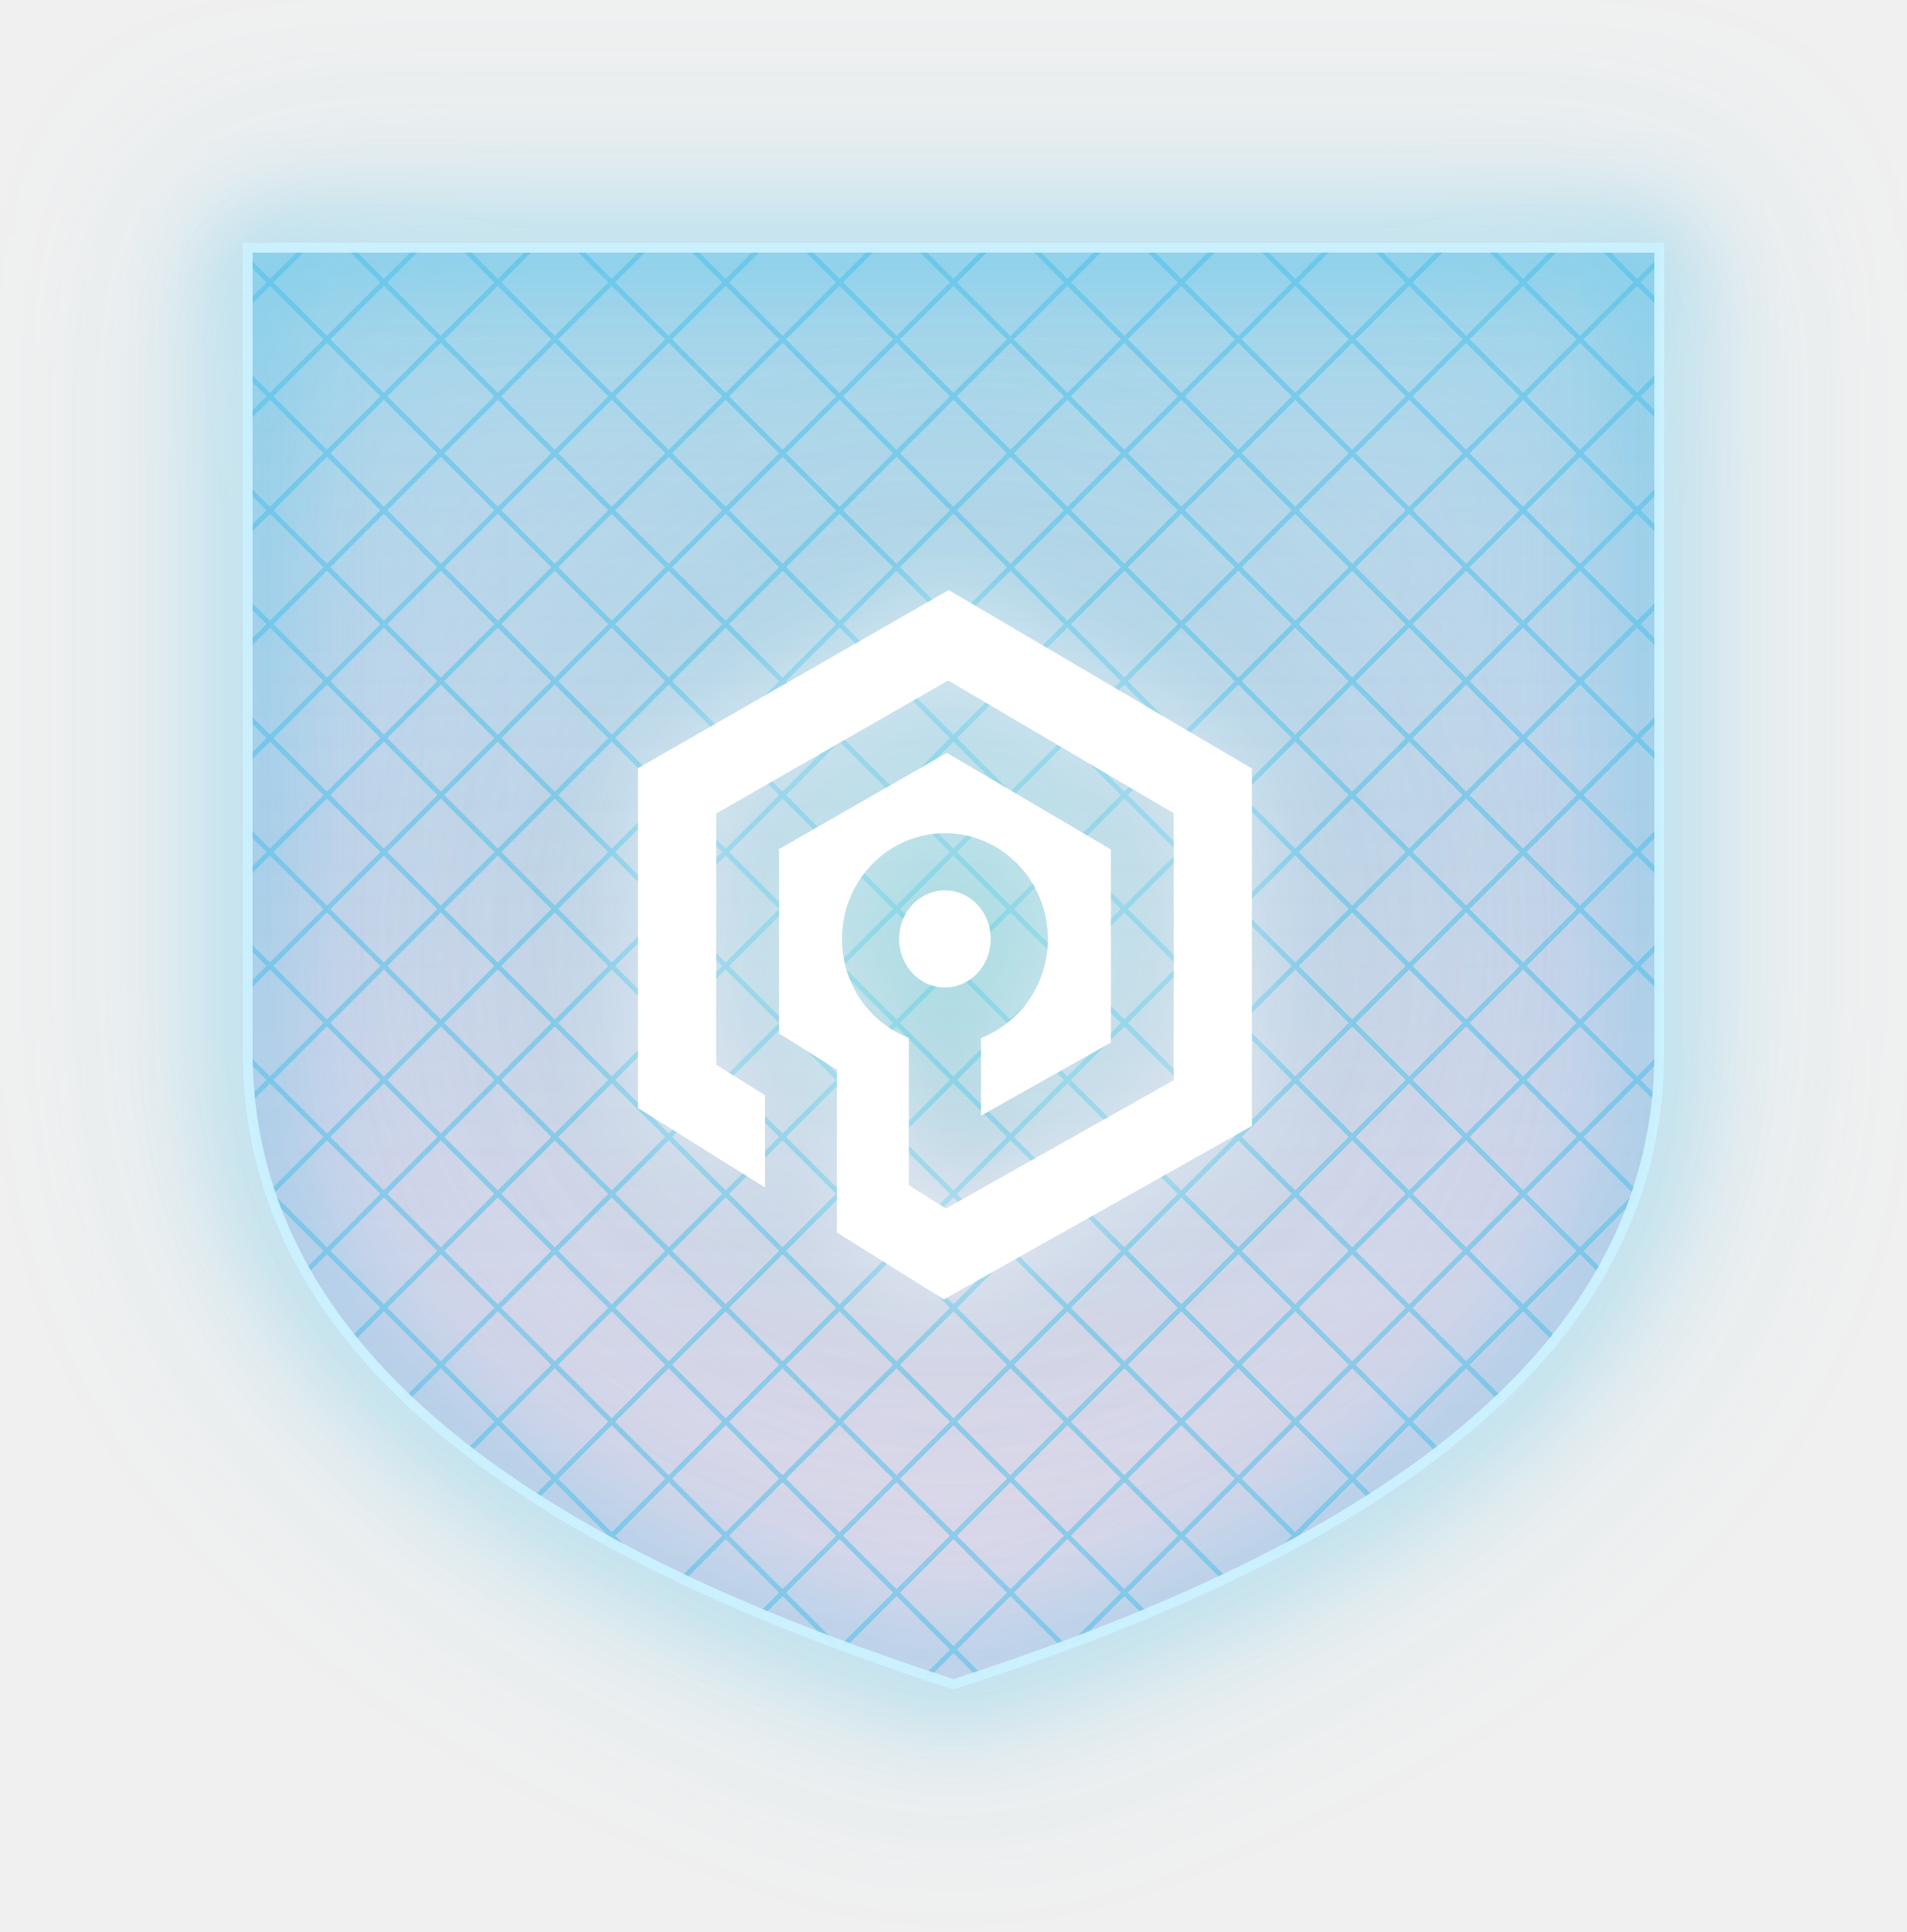
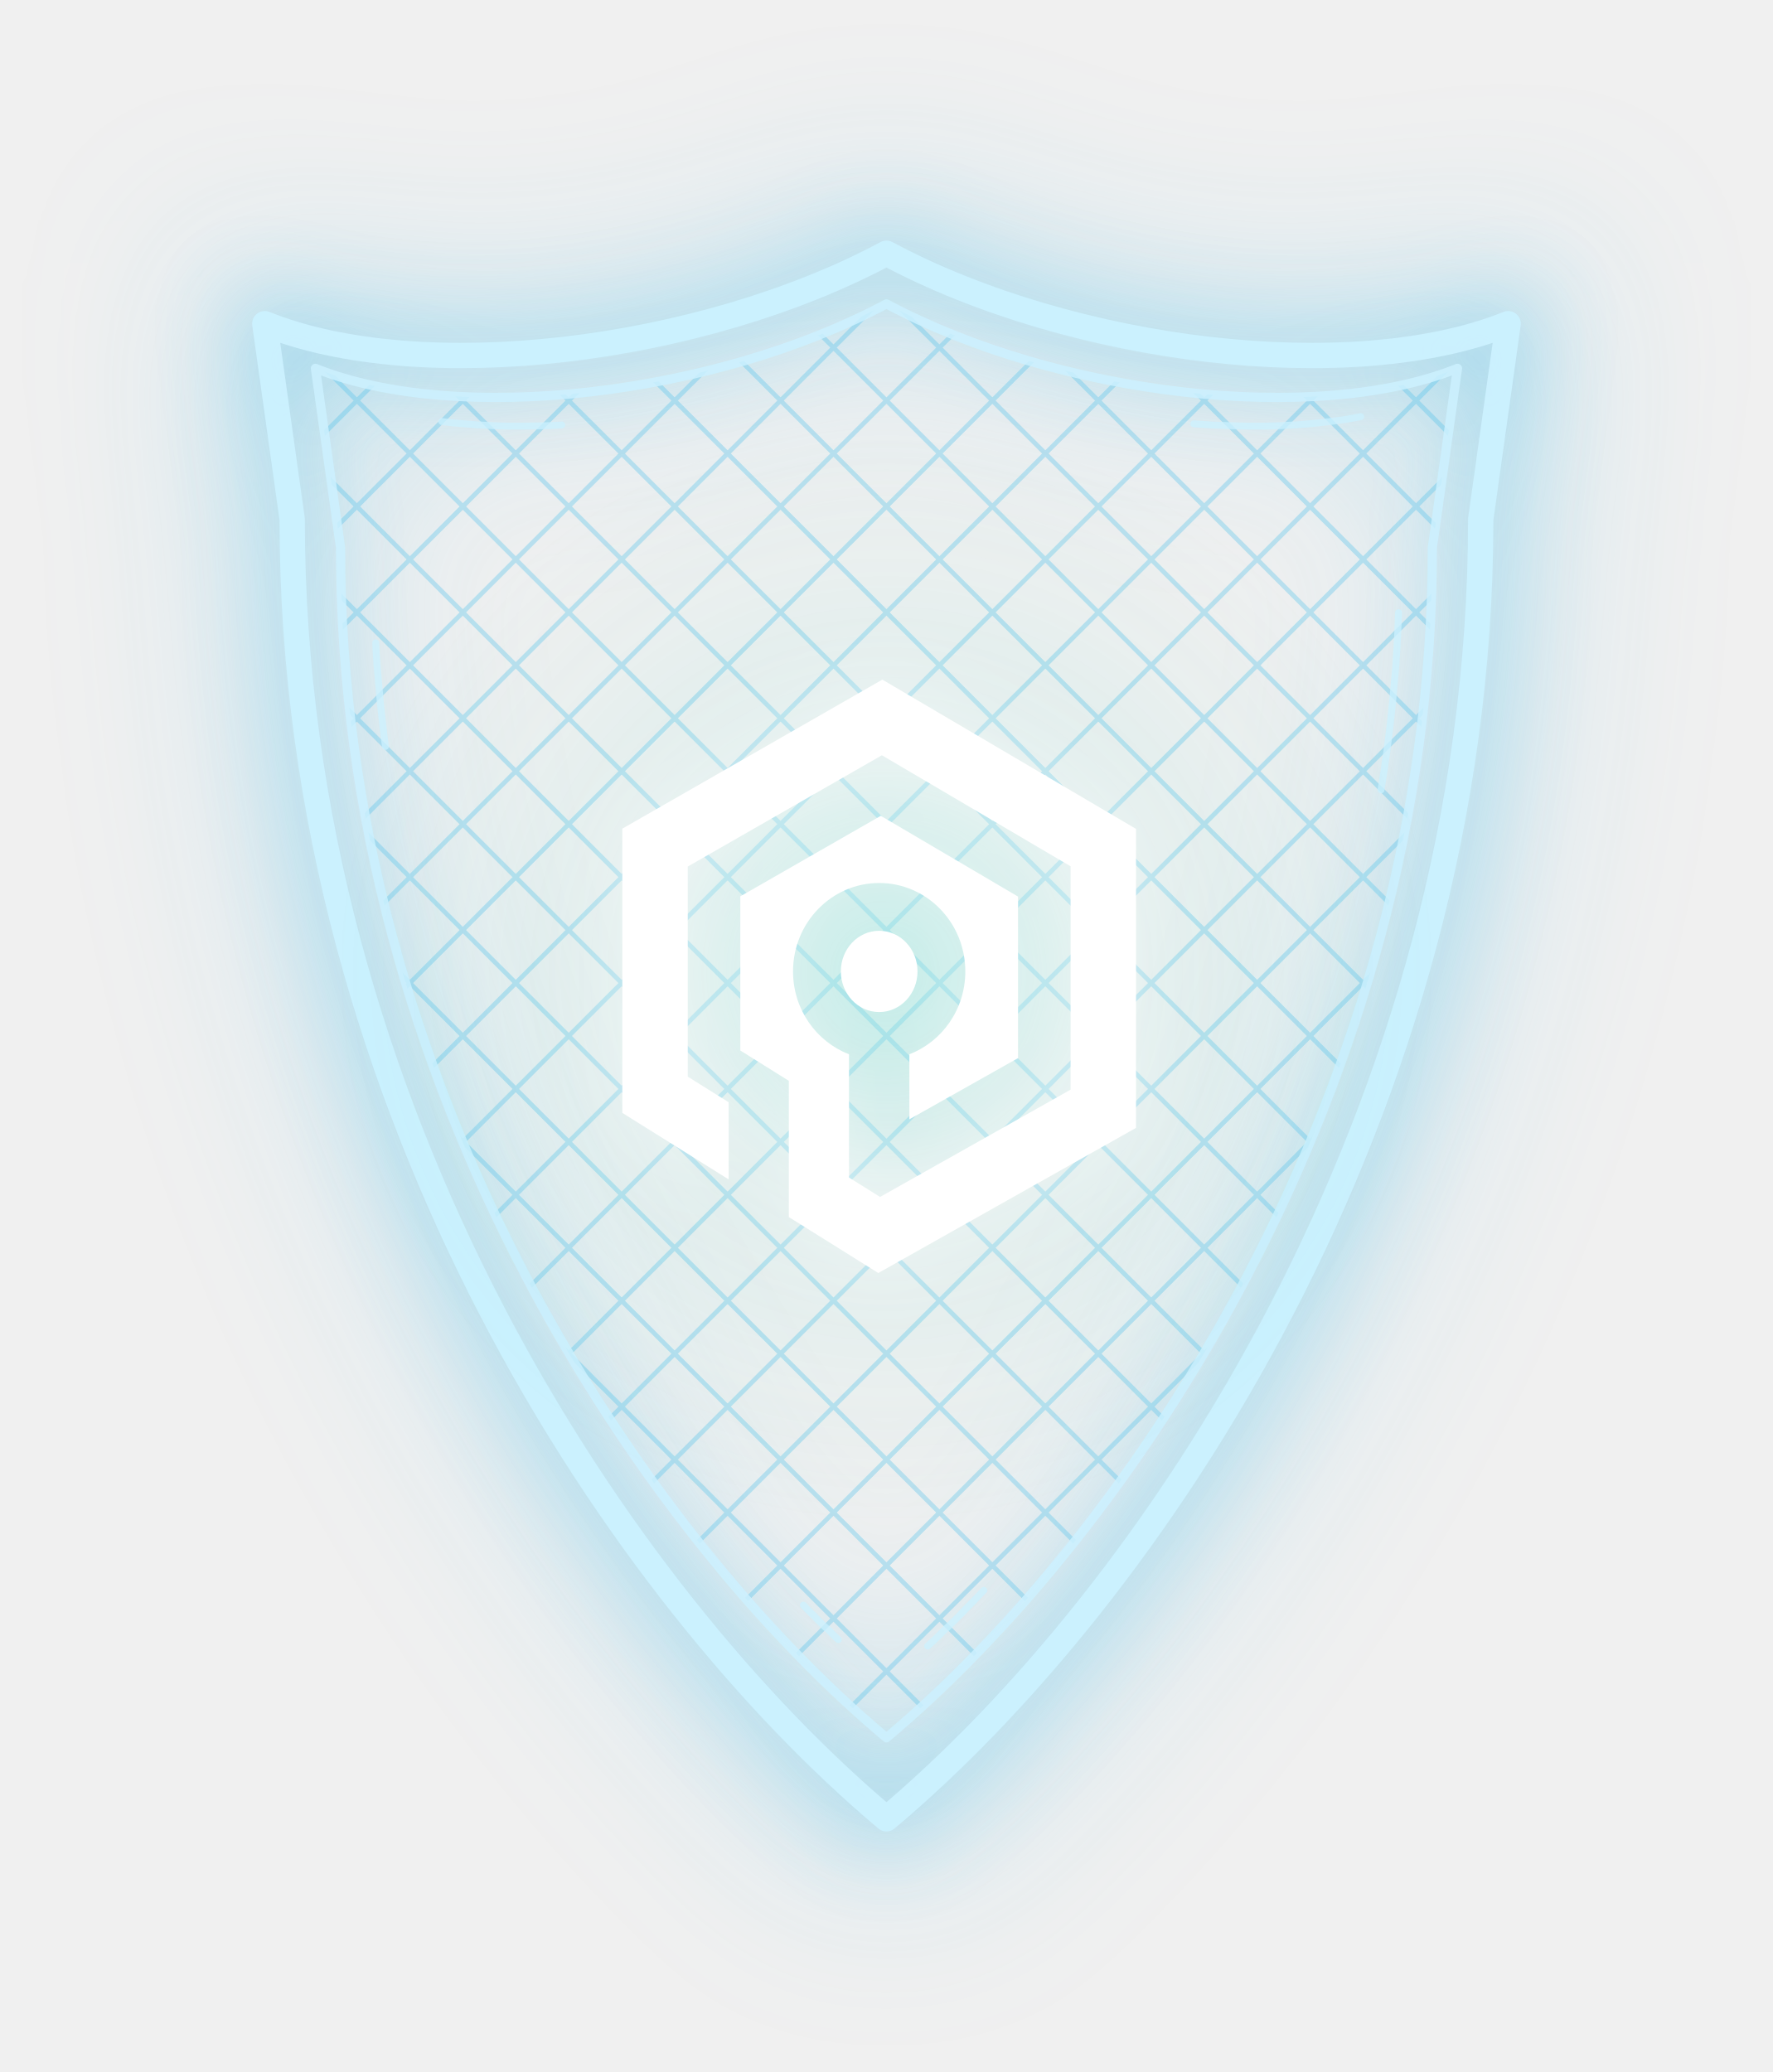
- <svg xmlns="http://www.w3.org/2000/svg" width="770" height="780" viewBox="575 155 770 780">
+ <svg xmlns="http://www.w3.org/2000/svg" width="770" height="900" viewBox="575 95 770 900">
  <defs>
    <linearGradient id="sky" x1="0" y1="0" x2="0.32" y2="1">
      <stop offset="0" stop-color="#060A24" />
      <stop offset="0.48" stop-color="#171043" />
      <stop offset="1" stop-color="#301868" />
    </linearGradient>
    <radialGradient id="vignette" gradientUnits="userSpaceOnUse" cx="960" cy="540" r="1180">
      <stop offset="0.5" stop-color="#03040F" stop-opacity="0" />
      <stop offset="1" stop-color="#03040F" stop-opacity="0.8" />
    </radialGradient>
    <radialGradient id="scrim">
      <stop offset="0" stop-color="#060A24" stop-opacity="0.72" />
      <stop offset="0.6" stop-color="#060A24" stop-opacity="0.45" />
      <stop offset="1" stop-color="#060A24" stop-opacity="0" />
    </radialGradient>
    <filter id="grain" x="0" y="0" width="100%" height="100%">
      <feTurbulence type="fractalNoise" baseFrequency="0.85" numOctaves="4" stitchTiles="stitch" />
      <feColorMatrix type="saturate" values="0" />
    </filter>
    <radialGradient id="h-cyan">
      <stop offset="0" stop-color="#46BDE9" stop-opacity="0.75" />
      <stop offset="0.4" stop-color="#46BDE9" stop-opacity="0.22" />
      <stop offset="1" stop-color="#46BDE9" stop-opacity="0" />
    </radialGradient>
    <radialGradient id="h-ice">
      <stop offset="0" stop-color="#CCF1FF" stop-opacity="0.75" />
      <stop offset="0.4" stop-color="#CCF1FF" stop-opacity="0.22" />
      <stop offset="1" stop-color="#CCF1FF" stop-opacity="0" />
    </radialGradient>
    <radialGradient id="h-mint">
      <stop offset="0" stop-color="#2CD5C4" stop-opacity="0.75" />
      <stop offset="0.4" stop-color="#2CD5C4" stop-opacity="0.22" />
      <stop offset="1" stop-color="#2CD5C4" stop-opacity="0" />
    </radialGradient>
    <radialGradient id="h-coral">
      <stop offset="0" stop-color="#F65275" stop-opacity="0.75" />
      <stop offset="0.4" stop-color="#F65275" stop-opacity="0.22" />
      <stop offset="1" stop-color="#F65275" stop-opacity="0" />
    </radialGradient>
    <radialGradient id="h-violet">
      <stop offset="0" stop-color="#963CBD" stop-opacity="0.75" />
      <stop offset="0.4" stop-color="#963CBD" stop-opacity="0.22" />
      <stop offset="1" stop-color="#963CBD" stop-opacity="0" />
    </radialGradient>
    <radialGradient id="h-gold">
      <stop offset="0" stop-color="#FFB81C" stop-opacity="0.75" />
      <stop offset="0.4" stop-color="#FFB81C" stop-opacity="0.22" />
      <stop offset="1" stop-color="#FFB81C" stop-opacity="0" />
    </radialGradient>
    <filter id="blur3" x="-70%" y="-70%" width="240%" height="240%">
      <feGaussianBlur stdDeviation="3" />
    </filter>
    <filter id="blur8" x="-70%" y="-70%" width="240%" height="240%">
      <feGaussianBlur stdDeviation="8" />
    </filter>
    <filter id="blur18" x="-70%" y="-70%" width="240%" height="240%">
      <feGaussianBlur stdDeviation="18" />
    </filter>
    <filter id="blur40" x="-70%" y="-70%" width="240%" height="240%">
      <feGaussianBlur stdDeviation="40" />
    </filter>
  </defs>
-   <clipPath id="shieldClean">
-     <path d="M 675 255 L 1245 255 L 1245 579.8 C 1245 719 1094 791.5 960 835 C 826.1 791.5 675 719 675 579.8 Z" />
+   <clipPath id="shieldInner">
+     <path d="M 960 227 C 1034.4 266.7 1146 279.9 1208 255 L 1197.1 332.9 C 1197.1 569.5 1064.2 762.6 960 849.8 C 855.8 762.6 722.9 569.5 722.9 332.9 L 712 255 C 774 279.9 885.6 266.7 960 227 Z" />
  </clipPath>
-   <linearGradient id="shieldCleanFill" x1="0" y1="0" x2="0" y2="1">
-     <stop offset="0" stop-color="#00A3E0" stop-opacity="0.3" />
-     <stop offset="1" stop-color="#963CBD" stop-opacity="0.12" />
-   </linearGradient>
-   <g clip-path="url(#shieldClean)">
-     <path d="M 675 255 L 1245 255 L 1245 579.8 C 1245 719 1094 791.5 960 835 C 826.1 791.5 675 719 675 579.8 Z" fill="url(#shieldCleanFill)" />
-     <g opacity="0.5">
-       <line x1="-720" y1="245" x2="-120" y2="845" stroke="#46BDE9" stroke-width="2" />
-       <line x1="-120" y1="245" x2="-720" y2="845" stroke="#46BDE9" stroke-width="2" />
-       <line x1="-674" y1="245" x2="-74" y2="845" stroke="#46BDE9" stroke-width="2" />
-       <line x1="-74" y1="245" x2="-674" y2="845" stroke="#46BDE9" stroke-width="2" />
-       <line x1="-628" y1="245" x2="-28" y2="845" stroke="#46BDE9" stroke-width="2" />
-       <line x1="-28" y1="245" x2="-628" y2="845" stroke="#46BDE9" stroke-width="2" />
-       <line x1="-582" y1="245" x2="18" y2="845" stroke="#46BDE9" stroke-width="2" />
-       <line x1="18" y1="245" x2="-582" y2="845" stroke="#46BDE9" stroke-width="2" />
-       <line x1="-536" y1="245" x2="64" y2="845" stroke="#46BDE9" stroke-width="2" />
-       <line x1="64" y1="245" x2="-536" y2="845" stroke="#46BDE9" stroke-width="2" />
-       <line x1="-490" y1="245" x2="110" y2="845" stroke="#46BDE9" stroke-width="2" />
-       <line x1="110" y1="245" x2="-490" y2="845" stroke="#46BDE9" stroke-width="2" />
-       <line x1="-444" y1="245" x2="156" y2="845" stroke="#46BDE9" stroke-width="2" />
-       <line x1="156" y1="245" x2="-444" y2="845" stroke="#46BDE9" stroke-width="2" />
-       <line x1="-398" y1="245" x2="202" y2="845" stroke="#46BDE9" stroke-width="2" />
-       <line x1="202" y1="245" x2="-398" y2="845" stroke="#46BDE9" stroke-width="2" />
-       <line x1="-352" y1="245" x2="248" y2="845" stroke="#46BDE9" stroke-width="2" />
-       <line x1="248" y1="245" x2="-352" y2="845" stroke="#46BDE9" stroke-width="2" />
-       <line x1="-306" y1="245" x2="294" y2="845" stroke="#46BDE9" stroke-width="2" />
-       <line x1="294" y1="245" x2="-306" y2="845" stroke="#46BDE9" stroke-width="2" />
-       <line x1="-260" y1="245" x2="340" y2="845" stroke="#46BDE9" stroke-width="2" />
-       <line x1="340" y1="245" x2="-260" y2="845" stroke="#46BDE9" stroke-width="2" />
-       <line x1="-214" y1="245" x2="386" y2="845" stroke="#46BDE9" stroke-width="2" />
-       <line x1="386" y1="245" x2="-214" y2="845" stroke="#46BDE9" stroke-width="2" />
-       <line x1="-168" y1="245" x2="432" y2="845" stroke="#46BDE9" stroke-width="2" />
-       <line x1="432" y1="245" x2="-168" y2="845" stroke="#46BDE9" stroke-width="2" />
-       <line x1="-122" y1="245" x2="478" y2="845" stroke="#46BDE9" stroke-width="2" />
-       <line x1="478" y1="245" x2="-122" y2="845" stroke="#46BDE9" stroke-width="2" />
-       <line x1="-76" y1="245" x2="524" y2="845" stroke="#46BDE9" stroke-width="2" />
-       <line x1="524" y1="245" x2="-76" y2="845" stroke="#46BDE9" stroke-width="2" />
-       <line x1="-30" y1="245" x2="570" y2="845" stroke="#46BDE9" stroke-width="2" />
-       <line x1="570" y1="245" x2="-30" y2="845" stroke="#46BDE9" stroke-width="2" />
-       <line x1="16" y1="245" x2="616" y2="845" stroke="#46BDE9" stroke-width="2" />
-       <line x1="616" y1="245" x2="16" y2="845" stroke="#46BDE9" stroke-width="2" />
-       <line x1="62" y1="245" x2="662" y2="845" stroke="#46BDE9" stroke-width="2" />
-       <line x1="662" y1="245" x2="62" y2="845" stroke="#46BDE9" stroke-width="2" />
-       <line x1="108" y1="245" x2="708" y2="845" stroke="#46BDE9" stroke-width="2" />
-       <line x1="708" y1="245" x2="108" y2="845" stroke="#46BDE9" stroke-width="2" />
-       <line x1="154" y1="245" x2="754" y2="845" stroke="#46BDE9" stroke-width="2" />
-       <line x1="754" y1="245" x2="154" y2="845" stroke="#46BDE9" stroke-width="2" />
-       <line x1="200" y1="245" x2="800" y2="845" stroke="#46BDE9" stroke-width="2" />
-       <line x1="800" y1="245" x2="200" y2="845" stroke="#46BDE9" stroke-width="2" />
-       <line x1="246" y1="245" x2="846" y2="845" stroke="#46BDE9" stroke-width="2" />
-       <line x1="846" y1="245" x2="246" y2="845" stroke="#46BDE9" stroke-width="2" />
-       <line x1="292" y1="245" x2="892" y2="845" stroke="#46BDE9" stroke-width="2" />
-       <line x1="892" y1="245" x2="292" y2="845" stroke="#46BDE9" stroke-width="2" />
-       <line x1="338" y1="245" x2="938" y2="845" stroke="#46BDE9" stroke-width="2" />
-       <line x1="938" y1="245" x2="338" y2="845" stroke="#46BDE9" stroke-width="2" />
-       <line x1="384" y1="245" x2="984" y2="845" stroke="#46BDE9" stroke-width="2" />
-       <line x1="984" y1="245" x2="384" y2="845" stroke="#46BDE9" stroke-width="2" />
-       <line x1="430" y1="245" x2="1030" y2="845" stroke="#46BDE9" stroke-width="2" />
-       <line x1="1030" y1="245" x2="430" y2="845" stroke="#46BDE9" stroke-width="2" />
-       <line x1="476" y1="245" x2="1076" y2="845" stroke="#46BDE9" stroke-width="2" />
-       <line x1="1076" y1="245" x2="476" y2="845" stroke="#46BDE9" stroke-width="2" />
-       <line x1="522" y1="245" x2="1122" y2="845" stroke="#46BDE9" stroke-width="2" />
-       <line x1="1122" y1="245" x2="522" y2="845" stroke="#46BDE9" stroke-width="2" />
-       <line x1="568" y1="245" x2="1168" y2="845" stroke="#46BDE9" stroke-width="2" />
-       <line x1="1168" y1="245" x2="568" y2="845" stroke="#46BDE9" stroke-width="2" />
-       <line x1="614" y1="245" x2="1214" y2="845" stroke="#46BDE9" stroke-width="2" />
-       <line x1="1214" y1="245" x2="614" y2="845" stroke="#46BDE9" stroke-width="2" />
-       <line x1="660" y1="245" x2="1260" y2="845" stroke="#46BDE9" stroke-width="2" />
-       <line x1="1260" y1="245" x2="660" y2="845" stroke="#46BDE9" stroke-width="2" />
-       <line x1="706" y1="245" x2="1306" y2="845" stroke="#46BDE9" stroke-width="2" />
-       <line x1="1306" y1="245" x2="706" y2="845" stroke="#46BDE9" stroke-width="2" />
-       <line x1="752" y1="245" x2="1352" y2="845" stroke="#46BDE9" stroke-width="2" />
-       <line x1="1352" y1="245" x2="752" y2="845" stroke="#46BDE9" stroke-width="2" />
-       <line x1="798" y1="245" x2="1398" y2="845" stroke="#46BDE9" stroke-width="2" />
-       <line x1="1398" y1="245" x2="798" y2="845" stroke="#46BDE9" stroke-width="2" />
-       <line x1="844" y1="245" x2="1444" y2="845" stroke="#46BDE9" stroke-width="2" />
-       <line x1="1444" y1="245" x2="844" y2="845" stroke="#46BDE9" stroke-width="2" />
-       <line x1="890" y1="245" x2="1490" y2="845" stroke="#46BDE9" stroke-width="2" />
-       <line x1="1490" y1="245" x2="890" y2="845" stroke="#46BDE9" stroke-width="2" />
-       <line x1="936" y1="245" x2="1536" y2="845" stroke="#46BDE9" stroke-width="2" />
-       <line x1="1536" y1="245" x2="936" y2="845" stroke="#46BDE9" stroke-width="2" />
-       <line x1="982" y1="245" x2="1582" y2="845" stroke="#46BDE9" stroke-width="2" />
-       <line x1="1582" y1="245" x2="982" y2="845" stroke="#46BDE9" stroke-width="2" />
-       <line x1="1028" y1="245" x2="1628" y2="845" stroke="#46BDE9" stroke-width="2" />
-       <line x1="1628" y1="245" x2="1028" y2="845" stroke="#46BDE9" stroke-width="2" />
-       <line x1="1074" y1="245" x2="1674" y2="845" stroke="#46BDE9" stroke-width="2" />
-       <line x1="1674" y1="245" x2="1074" y2="845" stroke="#46BDE9" stroke-width="2" />
-       <line x1="1120" y1="245" x2="1720" y2="845" stroke="#46BDE9" stroke-width="2" />
-       <line x1="1720" y1="245" x2="1120" y2="845" stroke="#46BDE9" stroke-width="2" />
-       <line x1="1166" y1="245" x2="1766" y2="845" stroke="#46BDE9" stroke-width="2" />
-       <line x1="1766" y1="245" x2="1166" y2="845" stroke="#46BDE9" stroke-width="2" />
-       <line x1="1212" y1="245" x2="1812" y2="845" stroke="#46BDE9" stroke-width="2" />
-       <line x1="1812" y1="245" x2="1212" y2="845" stroke="#46BDE9" stroke-width="2" />
-       <line x1="1258" y1="245" x2="1858" y2="845" stroke="#46BDE9" stroke-width="2" />
-       <line x1="1858" y1="245" x2="1258" y2="845" stroke="#46BDE9" stroke-width="2" />
-       <line x1="1304" y1="245" x2="1904" y2="845" stroke="#46BDE9" stroke-width="2" />
-       <line x1="1904" y1="245" x2="1304" y2="845" stroke="#46BDE9" stroke-width="2" />
-       <line x1="1350" y1="245" x2="1950" y2="845" stroke="#46BDE9" stroke-width="2" />
-       <line x1="1950" y1="245" x2="1350" y2="845" stroke="#46BDE9" stroke-width="2" />
-       <line x1="1396" y1="245" x2="1996" y2="845" stroke="#46BDE9" stroke-width="2" />
-       <line x1="1996" y1="245" x2="1396" y2="845" stroke="#46BDE9" stroke-width="2" />
-       <line x1="1442" y1="245" x2="2042" y2="845" stroke="#46BDE9" stroke-width="2" />
-       <line x1="2042" y1="245" x2="1442" y2="845" stroke="#46BDE9" stroke-width="2" />
-       <line x1="1488" y1="245" x2="2088" y2="845" stroke="#46BDE9" stroke-width="2" />
-       <line x1="2088" y1="245" x2="1488" y2="845" stroke="#46BDE9" stroke-width="2" />
-       <line x1="1534" y1="245" x2="2134" y2="845" stroke="#46BDE9" stroke-width="2" />
-       <line x1="2134" y1="245" x2="1534" y2="845" stroke="#46BDE9" stroke-width="2" />
-       <line x1="1580" y1="245" x2="2180" y2="845" stroke="#46BDE9" stroke-width="2" />
-       <line x1="2180" y1="245" x2="1580" y2="845" stroke="#46BDE9" stroke-width="2" />
-       <line x1="1626" y1="245" x2="2226" y2="845" stroke="#46BDE9" stroke-width="2" />
-       <line x1="2226" y1="245" x2="1626" y2="845" stroke="#46BDE9" stroke-width="2" />
-       <line x1="1672" y1="245" x2="2272" y2="845" stroke="#46BDE9" stroke-width="2" />
-       <line x1="2272" y1="245" x2="1672" y2="845" stroke="#46BDE9" stroke-width="2" />
-       <line x1="1718" y1="245" x2="2318" y2="845" stroke="#46BDE9" stroke-width="2" />
-       <line x1="2318" y1="245" x2="1718" y2="845" stroke="#46BDE9" stroke-width="2" />
-       <line x1="1764" y1="245" x2="2364" y2="845" stroke="#46BDE9" stroke-width="2" />
-       <line x1="2364" y1="245" x2="1764" y2="845" stroke="#46BDE9" stroke-width="2" />
-       <line x1="1810" y1="245" x2="2410" y2="845" stroke="#46BDE9" stroke-width="2" />
-       <line x1="2410" y1="245" x2="1810" y2="845" stroke="#46BDE9" stroke-width="2" />
-       <line x1="1856" y1="245" x2="2456" y2="845" stroke="#46BDE9" stroke-width="2" />
-       <line x1="2456" y1="245" x2="1856" y2="845" stroke="#46BDE9" stroke-width="2" />
-       <line x1="1902" y1="245" x2="2502" y2="845" stroke="#46BDE9" stroke-width="2" />
-       <line x1="2502" y1="245" x2="1902" y2="845" stroke="#46BDE9" stroke-width="2" />
-       <line x1="1948" y1="245" x2="2548" y2="845" stroke="#46BDE9" stroke-width="2" />
-       <line x1="2548" y1="245" x2="1948" y2="845" stroke="#46BDE9" stroke-width="2" />
-       <line x1="1994" y1="245" x2="2594" y2="845" stroke="#46BDE9" stroke-width="2" />
-       <line x1="2594" y1="245" x2="1994" y2="845" stroke="#46BDE9" stroke-width="2" />
-       <line x1="2040" y1="245" x2="2640" y2="845" stroke="#46BDE9" stroke-width="2" />
-       <line x1="2640" y1="245" x2="2040" y2="845" stroke="#46BDE9" stroke-width="2" />
-     </g>
+   <g clip-path="url(#shieldInner)" opacity="0.32">
+     <line x1="-760" y1="205" x2="-80" y2="885" stroke="#46BDE9" stroke-width="2" />
+     <line x1="-80" y1="205" x2="-760" y2="885" stroke="#46BDE9" stroke-width="2" />
+     <line x1="-714" y1="205" x2="-34" y2="885" stroke="#46BDE9" stroke-width="2" />
+     <line x1="-34" y1="205" x2="-714" y2="885" stroke="#46BDE9" stroke-width="2" />
+     <line x1="-668" y1="205" x2="12" y2="885" stroke="#46BDE9" stroke-width="2" />
+     <line x1="12" y1="205" x2="-668" y2="885" stroke="#46BDE9" stroke-width="2" />
+     <line x1="-622" y1="205" x2="58" y2="885" stroke="#46BDE9" stroke-width="2" />
+     <line x1="58" y1="205" x2="-622" y2="885" stroke="#46BDE9" stroke-width="2" />
+     <line x1="-576" y1="205" x2="104" y2="885" stroke="#46BDE9" stroke-width="2" />
+     <line x1="104" y1="205" x2="-576" y2="885" stroke="#46BDE9" stroke-width="2" />
+     <line x1="-530" y1="205" x2="150" y2="885" stroke="#46BDE9" stroke-width="2" />
+     <line x1="150" y1="205" x2="-530" y2="885" stroke="#46BDE9" stroke-width="2" />
+     <line x1="-484" y1="205" x2="196" y2="885" stroke="#46BDE9" stroke-width="2" />
+     <line x1="196" y1="205" x2="-484" y2="885" stroke="#46BDE9" stroke-width="2" />
+     <line x1="-438" y1="205" x2="242" y2="885" stroke="#46BDE9" stroke-width="2" />
+     <line x1="242" y1="205" x2="-438" y2="885" stroke="#46BDE9" stroke-width="2" />
+     <line x1="-392" y1="205" x2="288" y2="885" stroke="#46BDE9" stroke-width="2" />
+     <line x1="288" y1="205" x2="-392" y2="885" stroke="#46BDE9" stroke-width="2" />
+     <line x1="-346" y1="205" x2="334" y2="885" stroke="#46BDE9" stroke-width="2" />
+     <line x1="334" y1="205" x2="-346" y2="885" stroke="#46BDE9" stroke-width="2" />
+     <line x1="-300" y1="205" x2="380" y2="885" stroke="#46BDE9" stroke-width="2" />
+     <line x1="380" y1="205" x2="-300" y2="885" stroke="#46BDE9" stroke-width="2" />
+     <line x1="-254" y1="205" x2="426" y2="885" stroke="#46BDE9" stroke-width="2" />
+     <line x1="426" y1="205" x2="-254" y2="885" stroke="#46BDE9" stroke-width="2" />
+     <line x1="-208" y1="205" x2="472" y2="885" stroke="#46BDE9" stroke-width="2" />
+     <line x1="472" y1="205" x2="-208" y2="885" stroke="#46BDE9" stroke-width="2" />
+     <line x1="-162" y1="205" x2="518" y2="885" stroke="#46BDE9" stroke-width="2" />
+     <line x1="518" y1="205" x2="-162" y2="885" stroke="#46BDE9" stroke-width="2" />
+     <line x1="-116" y1="205" x2="564" y2="885" stroke="#46BDE9" stroke-width="2" />
+     <line x1="564" y1="205" x2="-116" y2="885" stroke="#46BDE9" stroke-width="2" />
+     <line x1="-70" y1="205" x2="610" y2="885" stroke="#46BDE9" stroke-width="2" />
+     <line x1="610" y1="205" x2="-70" y2="885" stroke="#46BDE9" stroke-width="2" />
+     <line x1="-24" y1="205" x2="656" y2="885" stroke="#46BDE9" stroke-width="2" />
+     <line x1="656" y1="205" x2="-24" y2="885" stroke="#46BDE9" stroke-width="2" />
+     <line x1="22" y1="205" x2="702" y2="885" stroke="#46BDE9" stroke-width="2" />
+     <line x1="702" y1="205" x2="22" y2="885" stroke="#46BDE9" stroke-width="2" />
+     <line x1="68" y1="205" x2="748" y2="885" stroke="#46BDE9" stroke-width="2" />
+     <line x1="748" y1="205" x2="68" y2="885" stroke="#46BDE9" stroke-width="2" />
+     <line x1="114" y1="205" x2="794" y2="885" stroke="#46BDE9" stroke-width="2" />
+     <line x1="794" y1="205" x2="114" y2="885" stroke="#46BDE9" stroke-width="2" />
+     <line x1="160" y1="205" x2="840" y2="885" stroke="#46BDE9" stroke-width="2" />
+     <line x1="840" y1="205" x2="160" y2="885" stroke="#46BDE9" stroke-width="2" />
+     <line x1="206" y1="205" x2="886" y2="885" stroke="#46BDE9" stroke-width="2" />
+     <line x1="886" y1="205" x2="206" y2="885" stroke="#46BDE9" stroke-width="2" />
+     <line x1="252" y1="205" x2="932" y2="885" stroke="#46BDE9" stroke-width="2" />
+     <line x1="932" y1="205" x2="252" y2="885" stroke="#46BDE9" stroke-width="2" />
+     <line x1="298" y1="205" x2="978" y2="885" stroke="#46BDE9" stroke-width="2" />
+     <line x1="978" y1="205" x2="298" y2="885" stroke="#46BDE9" stroke-width="2" />
+     <line x1="344" y1="205" x2="1024" y2="885" stroke="#46BDE9" stroke-width="2" />
+     <line x1="1024" y1="205" x2="344" y2="885" stroke="#46BDE9" stroke-width="2" />
+     <line x1="390" y1="205" x2="1070" y2="885" stroke="#46BDE9" stroke-width="2" />
+     <line x1="1070" y1="205" x2="390" y2="885" stroke="#46BDE9" stroke-width="2" />
+     <line x1="436" y1="205" x2="1116" y2="885" stroke="#46BDE9" stroke-width="2" />
+     <line x1="1116" y1="205" x2="436" y2="885" stroke="#46BDE9" stroke-width="2" />
+     <line x1="482" y1="205" x2="1162" y2="885" stroke="#46BDE9" stroke-width="2" />
+     <line x1="1162" y1="205" x2="482" y2="885" stroke="#46BDE9" stroke-width="2" />
+     <line x1="528" y1="205" x2="1208" y2="885" stroke="#46BDE9" stroke-width="2" />
+     <line x1="1208" y1="205" x2="528" y2="885" stroke="#46BDE9" stroke-width="2" />
+     <line x1="574" y1="205" x2="1254" y2="885" stroke="#46BDE9" stroke-width="2" />
+     <line x1="1254" y1="205" x2="574" y2="885" stroke="#46BDE9" stroke-width="2" />
+     <line x1="620" y1="205" x2="1300" y2="885" stroke="#46BDE9" stroke-width="2" />
+     <line x1="1300" y1="205" x2="620" y2="885" stroke="#46BDE9" stroke-width="2" />
+     <line x1="666" y1="205" x2="1346" y2="885" stroke="#46BDE9" stroke-width="2" />
+     <line x1="1346" y1="205" x2="666" y2="885" stroke="#46BDE9" stroke-width="2" />
+     <line x1="712" y1="205" x2="1392" y2="885" stroke="#46BDE9" stroke-width="2" />
+     <line x1="1392" y1="205" x2="712" y2="885" stroke="#46BDE9" stroke-width="2" />
+     <line x1="758" y1="205" x2="1438" y2="885" stroke="#46BDE9" stroke-width="2" />
+     <line x1="1438" y1="205" x2="758" y2="885" stroke="#46BDE9" stroke-width="2" />
+     <line x1="804" y1="205" x2="1484" y2="885" stroke="#46BDE9" stroke-width="2" />
+     <line x1="1484" y1="205" x2="804" y2="885" stroke="#46BDE9" stroke-width="2" />
+     <line x1="850" y1="205" x2="1530" y2="885" stroke="#46BDE9" stroke-width="2" />
+     <line x1="1530" y1="205" x2="850" y2="885" stroke="#46BDE9" stroke-width="2" />
+     <line x1="896" y1="205" x2="1576" y2="885" stroke="#46BDE9" stroke-width="2" />
+     <line x1="1576" y1="205" x2="896" y2="885" stroke="#46BDE9" stroke-width="2" />
+     <line x1="942" y1="205" x2="1622" y2="885" stroke="#46BDE9" stroke-width="2" />
+     <line x1="1622" y1="205" x2="942" y2="885" stroke="#46BDE9" stroke-width="2" />
+     <line x1="988" y1="205" x2="1668" y2="885" stroke="#46BDE9" stroke-width="2" />
+     <line x1="1668" y1="205" x2="988" y2="885" stroke="#46BDE9" stroke-width="2" />
+     <line x1="1034" y1="205" x2="1714" y2="885" stroke="#46BDE9" stroke-width="2" />
+     <line x1="1714" y1="205" x2="1034" y2="885" stroke="#46BDE9" stroke-width="2" />
+     <line x1="1080" y1="205" x2="1760" y2="885" stroke="#46BDE9" stroke-width="2" />
+     <line x1="1760" y1="205" x2="1080" y2="885" stroke="#46BDE9" stroke-width="2" />
+     <line x1="1126" y1="205" x2="1806" y2="885" stroke="#46BDE9" stroke-width="2" />
+     <line x1="1806" y1="205" x2="1126" y2="885" stroke="#46BDE9" stroke-width="2" />
+     <line x1="1172" y1="205" x2="1852" y2="885" stroke="#46BDE9" stroke-width="2" />
+     <line x1="1852" y1="205" x2="1172" y2="885" stroke="#46BDE9" stroke-width="2" />
+     <line x1="1218" y1="205" x2="1898" y2="885" stroke="#46BDE9" stroke-width="2" />
+     <line x1="1898" y1="205" x2="1218" y2="885" stroke="#46BDE9" stroke-width="2" />
+     <line x1="1264" y1="205" x2="1944" y2="885" stroke="#46BDE9" stroke-width="2" />
+     <line x1="1944" y1="205" x2="1264" y2="885" stroke="#46BDE9" stroke-width="2" />
+     <line x1="1310" y1="205" x2="1990" y2="885" stroke="#46BDE9" stroke-width="2" />
+     <line x1="1990" y1="205" x2="1310" y2="885" stroke="#46BDE9" stroke-width="2" />
+     <line x1="1356" y1="205" x2="2036" y2="885" stroke="#46BDE9" stroke-width="2" />
+     <line x1="2036" y1="205" x2="1356" y2="885" stroke="#46BDE9" stroke-width="2" />
+     <line x1="1402" y1="205" x2="2082" y2="885" stroke="#46BDE9" stroke-width="2" />
+     <line x1="2082" y1="205" x2="1402" y2="885" stroke="#46BDE9" stroke-width="2" />
+     <line x1="1448" y1="205" x2="2128" y2="885" stroke="#46BDE9" stroke-width="2" />
+     <line x1="2128" y1="205" x2="1448" y2="885" stroke="#46BDE9" stroke-width="2" />
+     <line x1="1494" y1="205" x2="2174" y2="885" stroke="#46BDE9" stroke-width="2" />
+     <line x1="2174" y1="205" x2="1494" y2="885" stroke="#46BDE9" stroke-width="2" />
+     <line x1="1540" y1="205" x2="2220" y2="885" stroke="#46BDE9" stroke-width="2" />
+     <line x1="2220" y1="205" x2="1540" y2="885" stroke="#46BDE9" stroke-width="2" />
+     <line x1="1586" y1="205" x2="2266" y2="885" stroke="#46BDE9" stroke-width="2" />
+     <line x1="2266" y1="205" x2="1586" y2="885" stroke="#46BDE9" stroke-width="2" />
+     <line x1="1632" y1="205" x2="2312" y2="885" stroke="#46BDE9" stroke-width="2" />
+     <line x1="2312" y1="205" x2="1632" y2="885" stroke="#46BDE9" stroke-width="2" />
+     <line x1="1678" y1="205" x2="2358" y2="885" stroke="#46BDE9" stroke-width="2" />
+     <line x1="2358" y1="205" x2="1678" y2="885" stroke="#46BDE9" stroke-width="2" />
+     <line x1="1724" y1="205" x2="2404" y2="885" stroke="#46BDE9" stroke-width="2" />
+     <line x1="2404" y1="205" x2="1724" y2="885" stroke="#46BDE9" stroke-width="2" />
+     <line x1="1770" y1="205" x2="2450" y2="885" stroke="#46BDE9" stroke-width="2" />
+     <line x1="2450" y1="205" x2="1770" y2="885" stroke="#46BDE9" stroke-width="2" />
+     <line x1="1816" y1="205" x2="2496" y2="885" stroke="#46BDE9" stroke-width="2" />
+     <line x1="2496" y1="205" x2="1816" y2="885" stroke="#46BDE9" stroke-width="2" />
+     <line x1="1862" y1="205" x2="2542" y2="885" stroke="#46BDE9" stroke-width="2" />
+     <line x1="2542" y1="205" x2="1862" y2="885" stroke="#46BDE9" stroke-width="2" />
+     <line x1="1908" y1="205" x2="2588" y2="885" stroke="#46BDE9" stroke-width="2" />
+     <line x1="2588" y1="205" x2="1908" y2="885" stroke="#46BDE9" stroke-width="2" />
+     <line x1="1954" y1="205" x2="2634" y2="885" stroke="#46BDE9" stroke-width="2" />
+     <line x1="2634" y1="205" x2="1954" y2="885" stroke="#46BDE9" stroke-width="2" />
+     <line x1="2000" y1="205" x2="2680" y2="885" stroke="#46BDE9" stroke-width="2" />
+     <line x1="2680" y1="205" x2="2000" y2="885" stroke="#46BDE9" stroke-width="2" />
  </g>
-   <path d="M 675 255 L 1245 255 L 1245 579.8 C 1245 719 1094 791.5 960 835 C 826.1 791.5 675 719 675 579.8 Z" fill="none" stroke="#46BDE9" stroke-width="34" opacity="0.3" filter="url(#blur40)" />
-   <path d="M 675 255 L 1245 255 L 1245 579.8 C 1245 719 1094 791.5 960 835 C 826.1 791.5 675 719 675 579.8 Z" fill="none" stroke="#46BDE9" stroke-width="16" opacity="0.45" filter="url(#blur18)" />
-   <path d="M 675 255 L 1245 255 L 1245 579.8 C 1245 719 1094 791.5 960 835 C 826.1 791.5 675 719 675 579.8 Z" fill="none" stroke="#CCF1FF" stroke-width="4" opacity="0.95" />
-   <circle cx="960" cy="535" r="250" fill="url(#h-mint)" opacity="0.45" />
+   <path d="M 960 205 C 1041 248.4 1162.5 262.8 1230 235.6 L 1218.1 320.6 C 1218.1 579 1073.4 789.8 960 885 C 846.6 789.8 701.9 579 701.9 320.6 L 690 235.6 C 757.5 262.8 879 248.4 960 205 Z" fill="none" stroke="#46BDE9" stroke-width="40" opacity="0.3" filter="url(#blur40)" />
+   <path d="M 960 205 C 1041 248.4 1162.5 262.8 1230 235.6 L 1218.1 320.6 C 1218.1 579 1073.4 789.8 960 885 C 846.6 789.8 701.9 579 701.9 320.6 L 690 235.6 C 757.5 262.8 879 248.4 960 205 Z" fill="none" stroke="#46BDE9" stroke-width="18" opacity="0.45" filter="url(#blur18)" />
+   <path d="M 960 205 C 1041 248.4 1162.5 262.8 1230 235.6 L 1218.1 320.6 C 1218.1 579 1073.4 789.8 960 885 C 846.6 789.8 701.9 579 701.9 320.6 L 690 235.6 C 757.5 262.8 879 248.4 960 205 Z" fill="none" stroke="#CCF1FF" stroke-width="11" stroke-linejoin="round" opacity="0.95" />
+   <path d="M 960 227 C 1034.4 266.7 1146 279.9 1208 255 L 1197.1 332.9 C 1197.1 569.5 1064.2 762.6 960 849.8 C 855.8 762.6 722.9 569.5 722.9 332.9 L 712 255 C 774 279.9 885.6 266.7 960 227 Z" fill="none" stroke="#CCF1FF" stroke-width="4" stroke-linejoin="round" opacity="0.85" />
+   <path d="M 1093.5 279.1 L 1101.2 279.6 L 1108.9 279.9 L 1116.5 280.1 L 1124 280.1 L 1131.4 279.9 L 1138.6 279.5 L 1145.7 278.9 L 1152.7 278.1 L 1159.4 277.2 L 1166 276 M 1182.4 361.1 L 1182.1 369 L 1181.7 376.8 L 1181.2 384.6 L 1180.5 392.4 L 1179.8 400.1 L 1179 407.8 L 1178.1 415.4 L 1177.1 423 L 1176 430.6 L 1174.8 438.1 M 766.9 278.1 L 771.8 278.7 L 776.8 279.1 L 781.8 279.5 L 787 279.8 L 792.2 280 L 797.4 280.1 L 802.8 280.1 L 808.1 280 L 813.6 279.9 L 819 279.6 M 742.4 419.2 L 741.8 414.8 L 741.3 410.3 L 740.8 405.9 L 740.3 401.4 L 739.9 396.9 L 739.5 392.4 L 739.1 387.9 L 738.7 383.3 L 738.4 378.8 L 738.2 374.2 M 1002.3 785.8 L 999.8 788.4 L 997.4 790.9 L 994.9 793.4 L 992.5 795.9 L 990 798.4 L 987.6 800.8 L 985.1 803.1 L 982.7 805.5 L 980.3 807.8 L 977.9 810 M 939.1 807.2 L 937.6 805.8 L 936.1 804.3 L 934.6 802.8 L 933 801.4 L 931.5 799.9 L 930 798.4 L 928.5 796.8 L 926.9 795.3 L 925.4 793.8 L 923.9 792.2" fill="none" stroke="#CCF1FF" stroke-width="3" stroke-linecap="round" opacity="0.75" />
+   <circle cx="960" cy="517.8" r="240" fill="url(#h-mint)" opacity="0.4" />
  <g filter="url(#blur18)" opacity="0.5">
-     <g transform="translate(828.5 385) scale(4.1096)">
+     <g transform="translate(841.6 382.8) scale(3.6986)">
      <path d="M 13.482 60.695 L 0.998 52.884 L 0.998 19.503 L 31.528 2.001 L 61.318 19.532 L 61.318 54.645 L 31.055 71.689 L 20.548 65.116 L 20.548 51.041 L 20.548 49.12 L 14.852 45.556 L 14.852 27.453 L 31.346 17.997 L 47.464 27.482 L 47.464 46.451 L 34.703 53.638 L 34.703 45.999 C 38.529 44.526 41.274 40.739 41.274 36.27 C 41.274 30.511 36.713 25.884 31.158 25.884 C 25.603 25.884 21.042 30.511 21.042 36.27 C 21.042 40.739 23.787 44.526 27.612 45.999 L 27.612 60.474 L 31.261 62.756 L 53.635 50.155 L 53.635 23.925 L 31.477 10.885 L 8.681 23.954 L 8.681 48.629 L 13.482 51.633 L 13.482 60.695 Z M 31.158 31.498 C 33.672 31.498 35.66 33.664 35.66 36.27 C 35.66 38.877 33.672 41.043 31.158 41.043 C 28.644 41.043 26.656 38.877 26.656 36.27 C 26.656 33.664 28.644 31.498 31.158 31.498 Z" fill="#FFFFFF" fill-rule="evenodd" />
    </g>
  </g>
  <g>
-     <g transform="translate(828.5 385) scale(4.1096)">
+     <g transform="translate(841.6 382.8) scale(3.6986)">
      <path d="M 13.482 60.695 L 0.998 52.884 L 0.998 19.503 L 31.528 2.001 L 61.318 19.532 L 61.318 54.645 L 31.055 71.689 L 20.548 65.116 L 20.548 51.041 L 20.548 49.12 L 14.852 45.556 L 14.852 27.453 L 31.346 17.997 L 47.464 27.482 L 47.464 46.451 L 34.703 53.638 L 34.703 45.999 C 38.529 44.526 41.274 40.739 41.274 36.27 C 41.274 30.511 36.713 25.884 31.158 25.884 C 25.603 25.884 21.042 30.511 21.042 36.27 C 21.042 40.739 23.787 44.526 27.612 45.999 L 27.612 60.474 L 31.261 62.756 L 53.635 50.155 L 53.635 23.925 L 31.477 10.885 L 8.681 23.954 L 8.681 48.629 L 13.482 51.633 L 13.482 60.695 Z M 31.158 31.498 C 33.672 31.498 35.66 33.664 35.66 36.27 C 35.66 38.877 33.672 41.043 31.158 41.043 C 28.644 41.043 26.656 38.877 26.656 36.27 C 26.656 33.664 28.644 31.498 31.158 31.498 Z" fill="#FFFFFF" fill-rule="evenodd" />
    </g>
  </g>
</svg>
